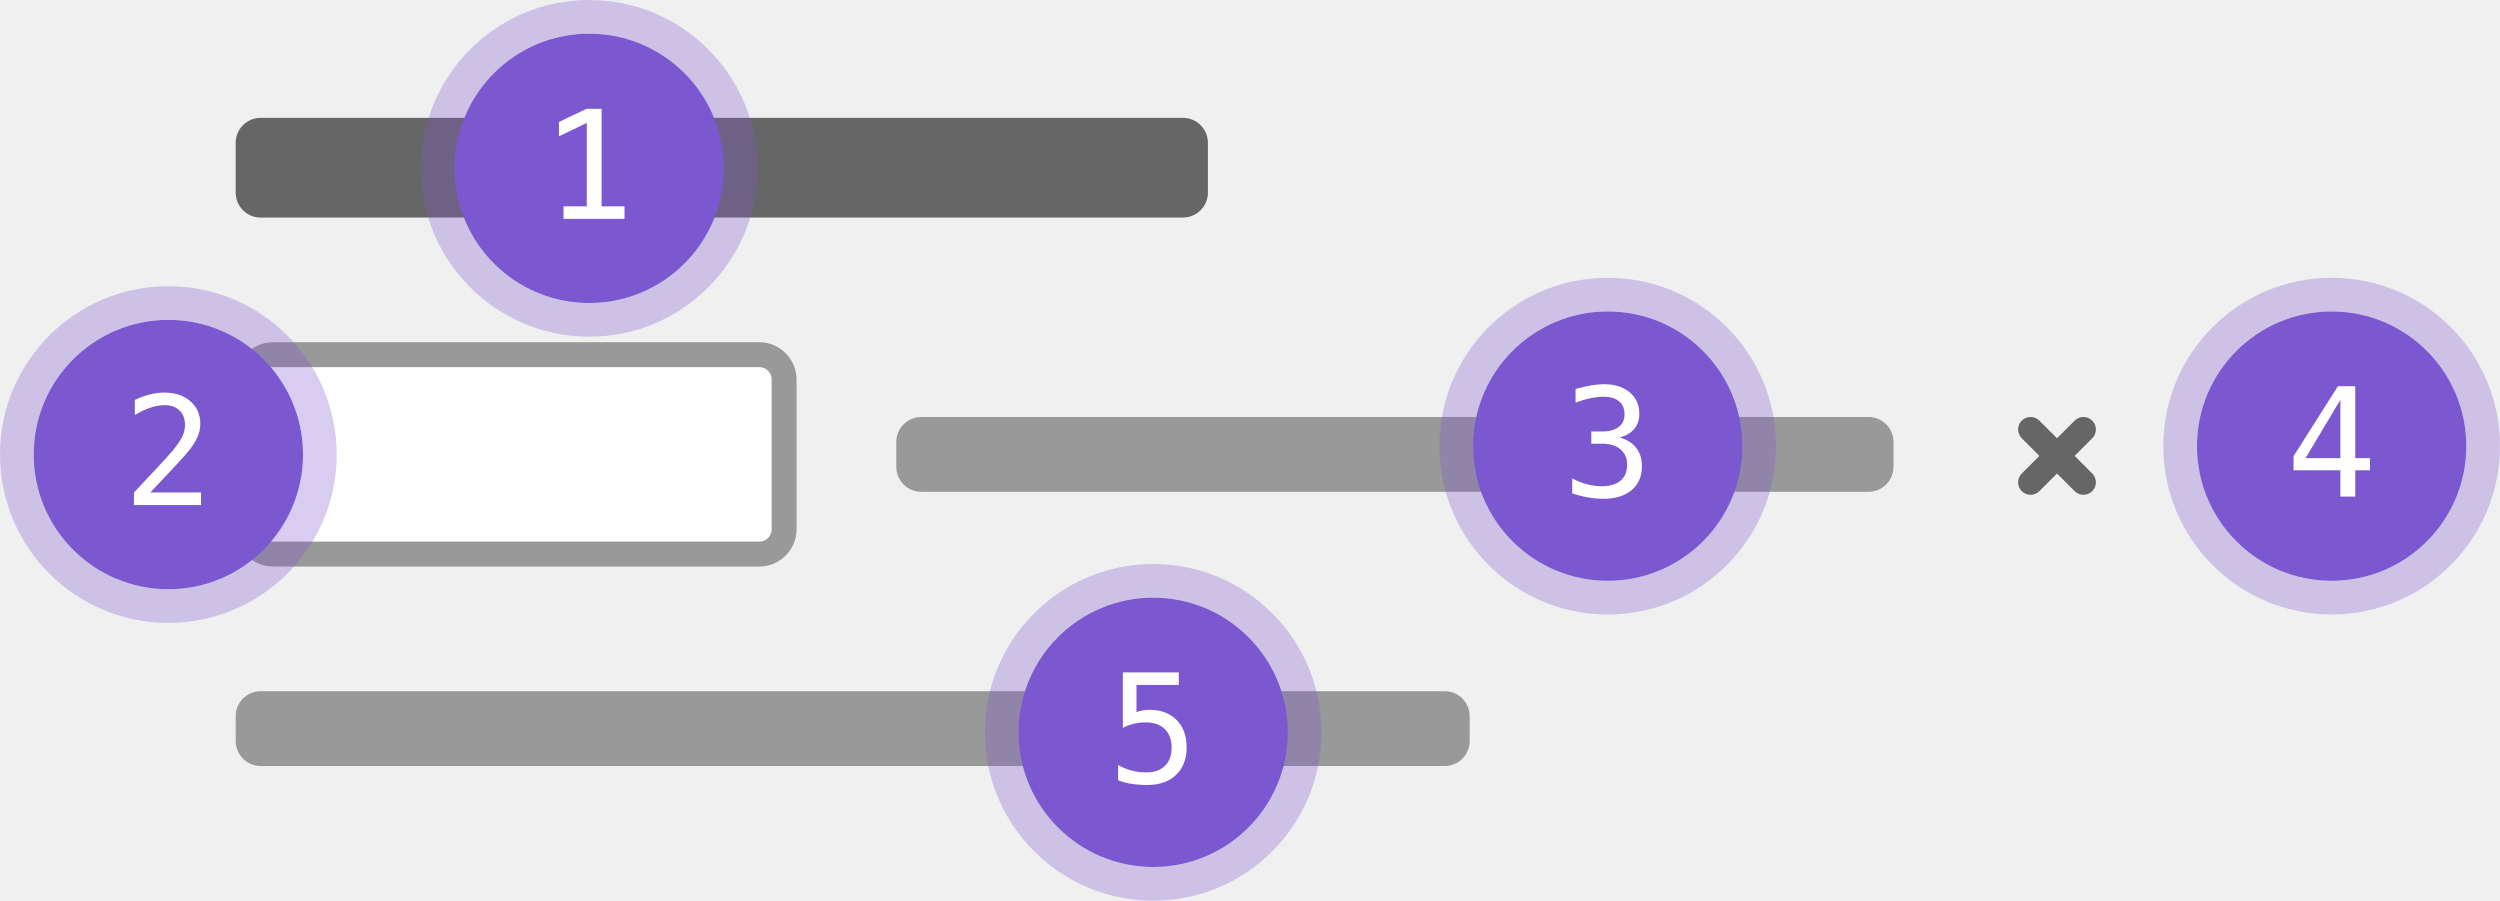
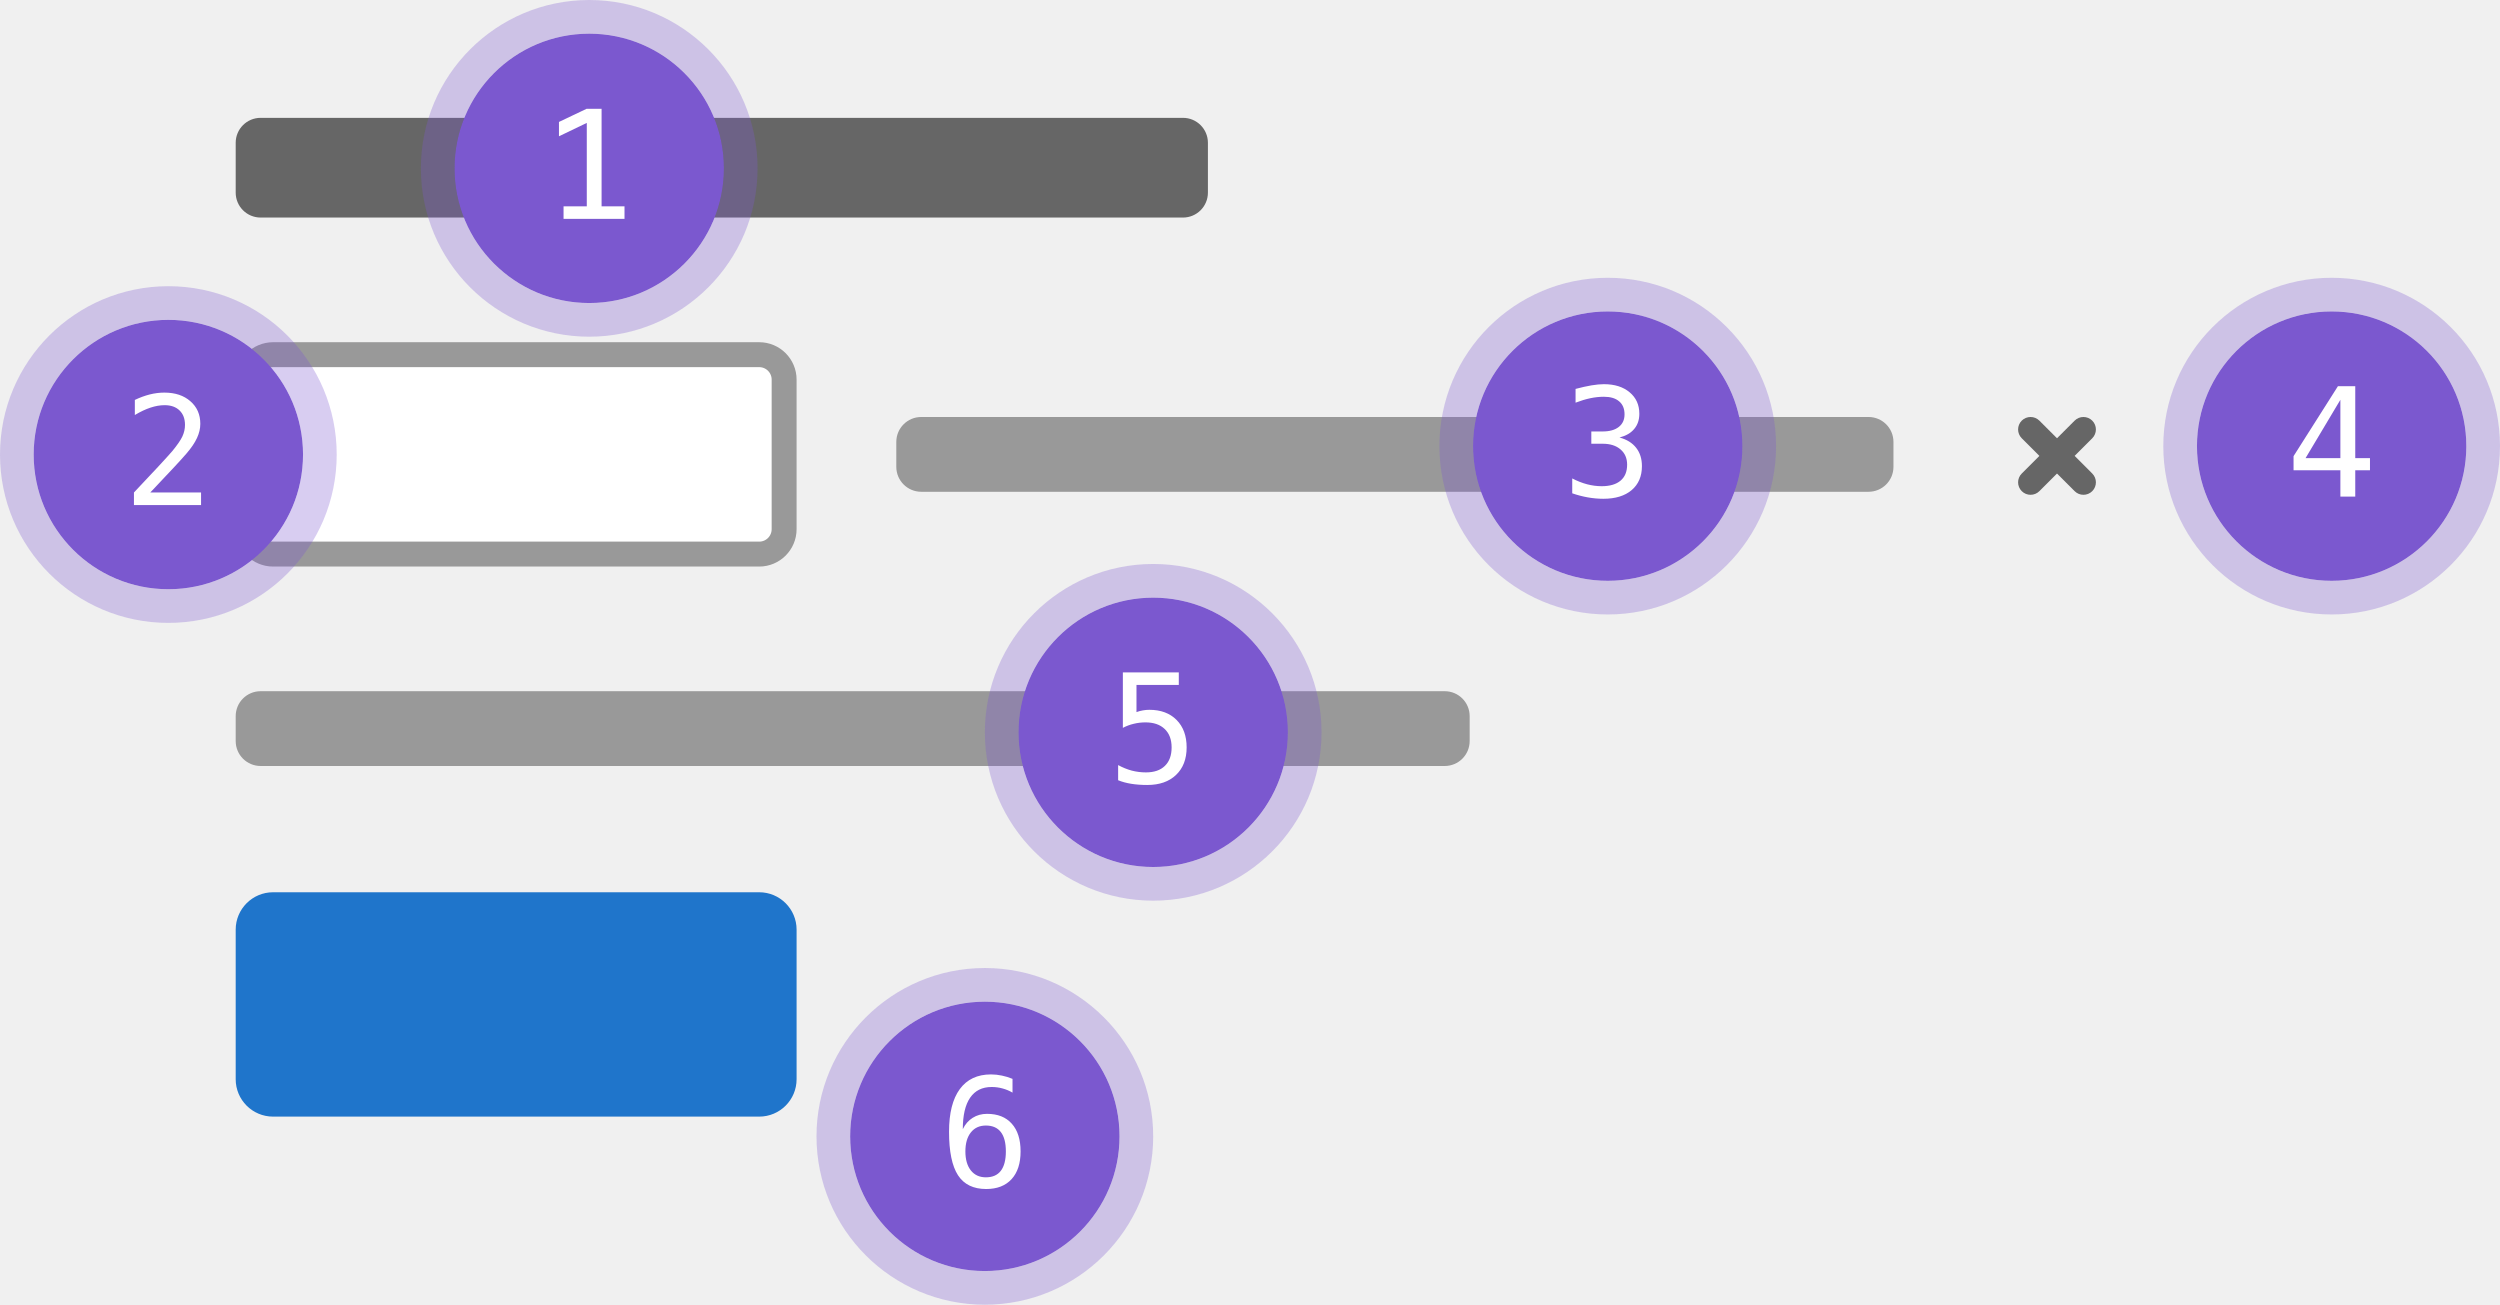
- <svg xmlns="http://www.w3.org/2000/svg" width="297" height="107" viewBox="0 0 297 107" fill="none">
+ <svg xmlns="http://www.w3.org/2000/svg" width="297" height="155" viewBox="0 0 297 155" fill="none">
  <rect x="28" y="82.115" width="146.596" height="8.885" rx="2.962" fill="#999999" />
  <rect x="28" y="14" width="115.5" height="11.846" rx="2.962" fill="#666666" />
  <rect x="29.481" y="42.135" width="63.673" height="23.692" rx="2.962" fill="white" stroke="#999999" stroke-width="2.962" />
+   <rect x="28" y="106" width="66.635" height="26.654" rx="4.442" fill="#1F75CB" />
  <rect x="106.481" y="49.538" width="118.462" height="8.885" rx="2.962" fill="#999999" />
  <path d="M248.56 49.972C247.982 49.394 247.044 49.394 246.466 49.972L244.372 52.066L242.278 49.972C241.7 49.394 240.762 49.394 240.184 49.972C239.605 50.55 239.605 51.488 240.184 52.066L242.278 54.16L240.184 56.255C239.605 56.833 239.605 57.77 240.184 58.349C240.762 58.927 241.7 58.927 242.278 58.349L244.372 56.255L246.466 58.349C247.044 58.927 247.982 58.927 248.56 58.349C249.138 57.77 249.138 56.833 248.56 56.255L246.466 54.16L248.56 52.066C249.138 51.488 249.138 50.55 248.56 49.972Z" fill="#666666" />
  <circle cx="137" cy="87" r="16" fill="#7B58CF" />
  <circle cx="137" cy="87" r="18" stroke="#7B58CF" stroke-opacity="0.3" stroke-width="4" />
  <path d="M133.396 79.878H140.041V81.372H135.014V84.598C135.266 84.504 135.518 84.436 135.77 84.395C136.027 84.349 136.285 84.325 136.543 84.325C137.902 84.325 138.98 84.727 139.777 85.529C140.574 86.332 140.973 87.419 140.973 88.79C140.973 90.173 140.554 91.263 139.716 92.06C138.884 92.856 137.744 93.255 136.297 93.255C135.6 93.255 134.961 93.208 134.381 93.114C133.807 93.02 133.291 92.88 132.834 92.692V90.891C133.373 91.184 133.915 91.403 134.46 91.55C135.005 91.69 135.562 91.761 136.13 91.761C137.108 91.761 137.861 91.503 138.389 90.987C138.922 90.472 139.188 89.739 139.188 88.79C139.188 87.853 138.913 87.123 138.362 86.602C137.817 86.08 137.056 85.819 136.077 85.819C135.603 85.819 135.14 85.875 134.688 85.986C134.237 86.092 133.807 86.253 133.396 86.47V79.878Z" fill="white" />
+   <circle cx="117" cy="135" r="16" fill="#7B58CF" />
+   <circle cx="117" cy="135" r="18" stroke="#7B58CF" stroke-opacity="0.3" stroke-width="4" />
+   <path d="M120.287 128.168V129.803C119.918 129.586 119.525 129.422 119.109 129.311C118.693 129.193 118.26 129.135 117.809 129.135C116.684 129.135 115.831 129.56 115.251 130.409C114.671 131.253 114.381 132.498 114.381 134.145C114.662 133.559 115.052 133.11 115.55 132.8C116.048 132.483 116.619 132.325 117.264 132.325C118.529 132.325 119.508 132.715 120.199 133.494C120.896 134.268 121.245 135.366 121.245 136.79C121.245 138.208 120.888 139.307 120.173 140.086C119.458 140.865 118.453 141.255 117.158 141.255C115.635 141.255 114.519 140.71 113.81 139.62C113.101 138.524 112.746 136.802 112.746 134.452C112.746 132.237 113.171 130.55 114.021 129.39C114.876 128.224 116.112 127.641 117.729 127.641C118.163 127.641 118.597 127.688 119.03 127.781C119.464 127.869 119.883 127.998 120.287 128.168ZM117.123 133.714C116.367 133.714 115.772 133.986 115.339 134.531C114.905 135.076 114.688 135.829 114.688 136.79C114.688 137.751 114.905 138.504 115.339 139.049C115.772 139.594 116.367 139.866 117.123 139.866C117.908 139.866 118.5 139.608 118.898 139.093C119.297 138.571 119.496 137.804 119.496 136.79C119.496 135.771 119.297 135.003 118.898 134.487C118.5 133.972 117.908 133.714 117.123 133.714Z" fill="white" />
  <circle cx="277" cy="53" r="16" fill="#7B58CF" />
  <circle cx="277" cy="53" r="18" stroke="#7B58CF" stroke-opacity="0.3" stroke-width="4" />
  <path d="M278.037 47.495L273.897 54.43H278.037V47.495ZM277.747 45.878H279.804V54.43H281.553V55.871H279.804V59H278.037V55.871H272.474V54.192L277.747 45.878Z" fill="white" />
  <circle cx="191" cy="53" r="16" fill="#7B58CF" />
  <circle cx="191" cy="53" r="18" stroke="#7B58CF" stroke-opacity="0.3" stroke-width="4" />
  <path d="M192.397 51.977C193.259 52.206 193.918 52.613 194.375 53.199C194.832 53.779 195.061 54.506 195.061 55.379C195.061 56.586 194.653 57.535 193.839 58.227C193.03 58.912 191.908 59.255 190.473 59.255C189.869 59.255 189.254 59.199 188.627 59.088C188 58.977 187.385 58.815 186.781 58.605V56.838C187.379 57.148 187.968 57.38 188.548 57.532C189.128 57.685 189.705 57.761 190.279 57.761C191.252 57.761 191.999 57.541 192.521 57.102C193.042 56.662 193.303 56.029 193.303 55.203C193.303 54.441 193.042 53.838 192.521 53.393C191.999 52.941 191.293 52.716 190.402 52.716H189.049V51.257H190.402C191.217 51.257 191.853 51.078 192.31 50.721C192.767 50.363 192.995 49.865 192.995 49.227C192.995 48.553 192.781 48.037 192.354 47.68C191.932 47.316 191.328 47.135 190.543 47.135C190.021 47.135 189.482 47.193 188.926 47.31C188.369 47.428 187.786 47.603 187.177 47.838V46.203C187.886 46.016 188.516 45.875 189.066 45.781C189.623 45.688 190.115 45.641 190.543 45.641C191.82 45.641 192.84 45.963 193.602 46.607C194.369 47.246 194.753 48.096 194.753 49.156C194.753 49.877 194.551 50.477 194.146 50.958C193.748 51.438 193.165 51.778 192.397 51.977Z" fill="white" />
  <circle cx="20" cy="54" r="16" fill="#7B58CF" />
  <circle cx="20" cy="54" r="18" stroke="#7B58CF" stroke-opacity="0.3" stroke-width="4" />
  <path d="M17.855 58.506H23.885V60H15.913V58.506C17.009 57.352 17.967 56.332 18.787 55.447C19.607 54.562 20.173 53.938 20.483 53.575C21.069 52.86 21.465 52.283 21.67 51.844C21.875 51.398 21.977 50.944 21.977 50.481C21.977 49.749 21.761 49.175 21.327 48.759C20.899 48.343 20.311 48.135 19.561 48.135C19.027 48.135 18.468 48.231 17.882 48.425C17.296 48.618 16.675 48.911 16.019 49.304V47.511C16.622 47.224 17.214 47.007 17.794 46.86C18.38 46.714 18.957 46.641 19.525 46.641C20.809 46.641 21.84 46.983 22.619 47.669C23.404 48.349 23.797 49.242 23.797 50.35C23.797 50.912 23.665 51.475 23.401 52.037C23.144 52.6 22.722 53.221 22.136 53.9C21.808 54.281 21.33 54.809 20.703 55.482C20.082 56.156 19.133 57.164 17.855 58.506Z" fill="white" />
  <circle cx="70" cy="20" r="16" fill="#7B58CF" />
  <circle cx="70" cy="20" r="18" stroke="#7B58CF" stroke-opacity="0.3" stroke-width="4" />
  <path d="M66.95 24.515H69.71V14.601L66.405 16.191V14.486L69.692 12.922H71.468V24.515H74.192V26H66.95V24.515Z" fill="white" />
</svg>
